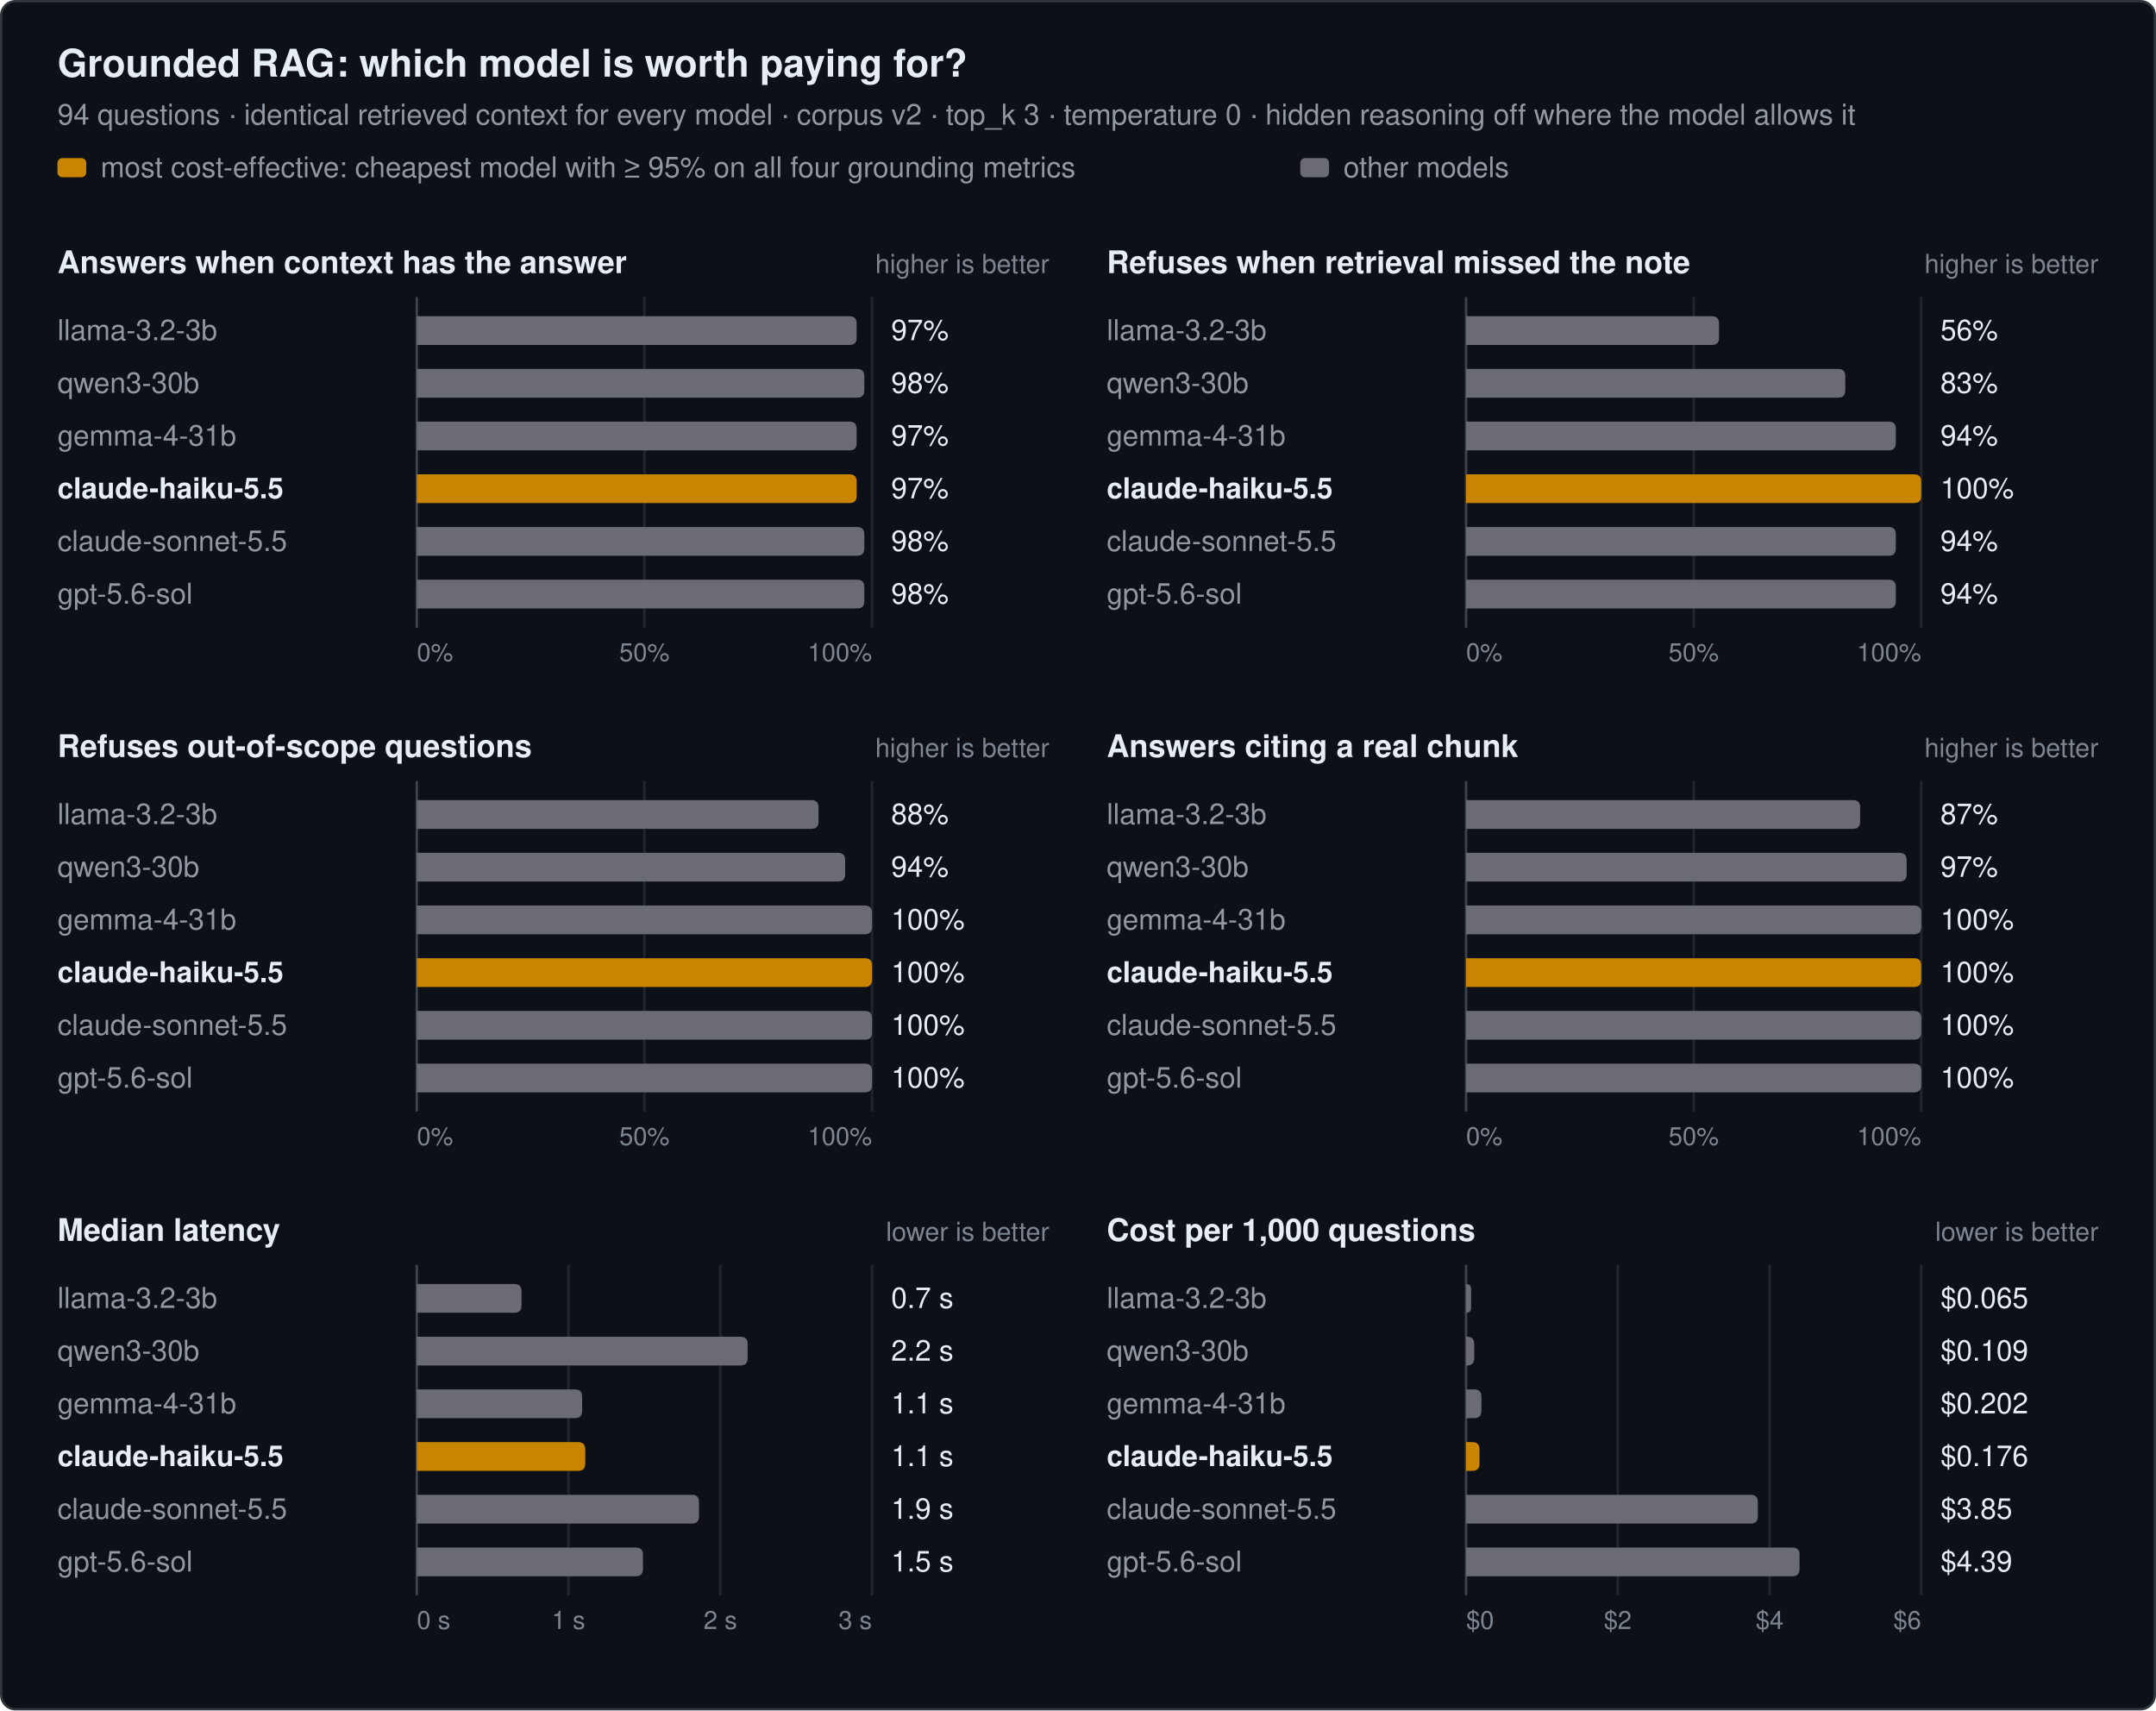
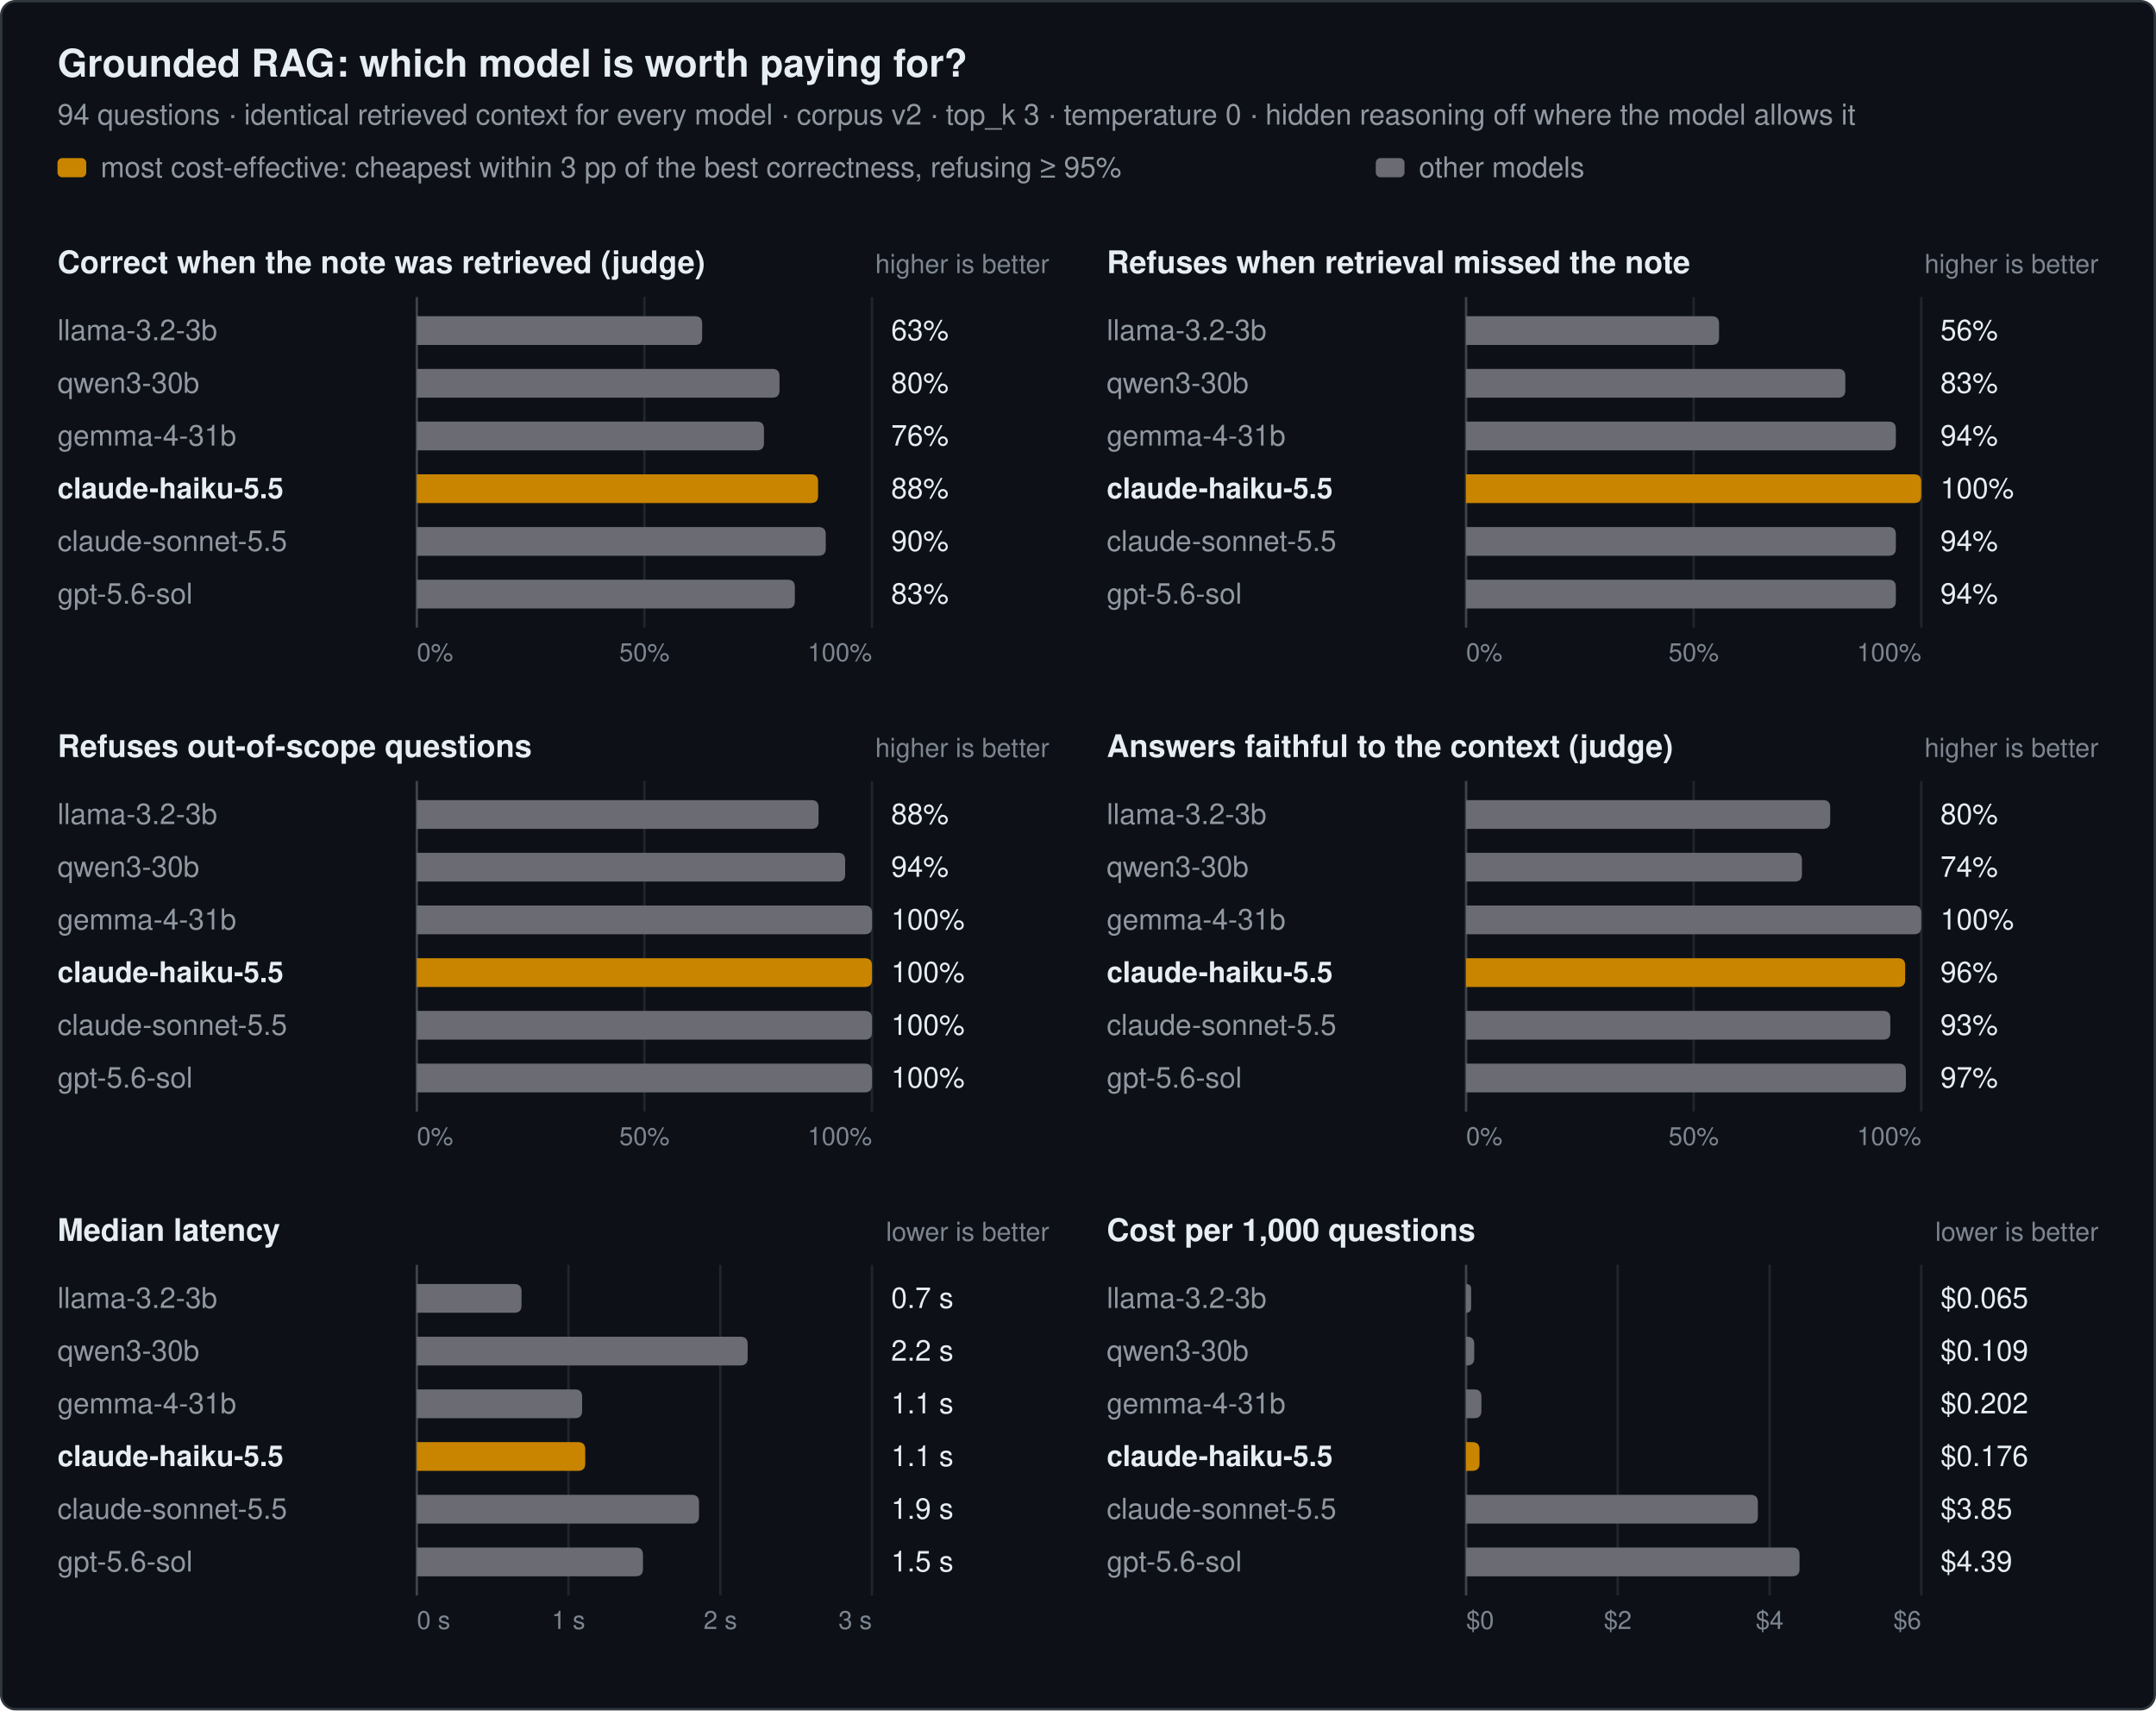
<svg xmlns="http://www.w3.org/2000/svg" width="900" height="714" viewBox="0 0 900 714" role="img" aria-labelledby="t d">
  <style>
    text { font-family: -apple-system, BlinkMacSystemFont, 'Segoe UI', Helvetica, Arial, sans-serif; fill: #e6edf3; }
    .h1 { font-size: 16px; font-weight: 600; }
    .sub { font-size: 12px; fill: #9198a1; }
    .ptitle { font-size: 13px; font-weight: 600; }
    .dir { font-size: 11px; fill: #7d8590; }
    .label { font-size: 12px; fill: #9198a1; }
    .label-em { font-size: 12px; font-weight: 600; fill: #e6edf3; }
    .val { font-size: 12px; font-variant-numeric: tabular-nums; }
    .tick { font-size: 10.5px; fill: #7d8590; font-variant-numeric: tabular-nums; }
    .legend { font-size: 12px; fill: #9198a1; }
    </style>
  <rect x="0.5" y="0.5" width="899" height="713" rx="6" fill="#0d1117" stroke="#30363d" />
  <text x="24.0" y="32.0" class="h1" text-anchor="start">Grounded RAG: which model is worth paying for?</text>
  <text x="24.0" y="52.0" class="sub" text-anchor="start">94 questions · identical retrieved context for every model · corpus v2 · top_k 3 · temperature 0 · hidden reasoning off where the model allows it</text>
  <rect x="24" y="66" width="12" height="8" rx="2" fill="#c98500" />
-   <text x="42.0" y="74.0" class="legend" text-anchor="start">most cost-effective: cheapest model with ≥ 95% on all four grounding metrics</text>
-   <rect x="542.8" y="66" width="12" height="8" rx="2" fill="#6b6b74" />
-   <text x="560.8" y="74.0" class="legend" text-anchor="start">other models</text>
-   <text x="24.0" y="114.0" class="ptitle" text-anchor="start">Answers when context has the answer</text>
+   <text x="42.0" y="74.0" class="legend" text-anchor="start">most cost-effective: cheapest within 3 pp of the best correctness, refusing ≥ 95%</text>
+   <rect x="574.3" y="66" width="12" height="8" rx="2" fill="#6b6b74" />
+   <text x="592.3" y="74.0" class="legend" text-anchor="start">other models</text>
+   <text x="24.0" y="114.0" class="ptitle" text-anchor="start">Correct when the note was retrieved (judge)</text>
  <text x="438.0" y="114.0" class="dir" text-anchor="end">higher is better</text>
  <line x1="174.0" y1="124" x2="174.0" y2="262" stroke="#3d444d" stroke-width="1" />
  <text x="174.0" y="276.0" class="tick" text-anchor="start">0%</text>
  <line x1="269.0" y1="124" x2="269.0" y2="262" stroke="#21262d" stroke-width="1" />
  <text x="269.0" y="276.0" class="tick" text-anchor="middle">50%</text>
  <line x1="364.0" y1="124" x2="364.0" y2="262" stroke="#21262d" stroke-width="1" />
  <text x="364.0" y="276.0" class="tick" text-anchor="end">100%</text>
  <text x="24.0" y="142.0" class="label" text-anchor="start">llama-3.2-3b</text>
-   <path d="M174.0,132.0 H354.6 Q357.6,132.0 357.6,135.0 V141.0 Q357.6,144.0 354.6,144.0 H174.0 Z" fill="#6b6b74" />
-   <text x="372.0" y="142.0" class="val" text-anchor="start">97%</text>
+   <path d="M174.0,132.0 H290.1 Q293.1,132.0 293.1,135.0 V141.0 Q293.1,144.0 290.1,144.0 H174.0 Z" fill="#6b6b74" />
+   <text x="372.0" y="142.0" class="val" text-anchor="start">63%</text>
  <text x="24.0" y="164.0" class="label" text-anchor="start">qwen3-30b</text>
-   <path d="M174.0,154.0 H357.8 Q360.8,154.0 360.8,157.0 V163.0 Q360.8,166.0 357.8,166.0 H174.0 Z" fill="#6b6b74" />
-   <text x="372.0" y="164.0" class="val" text-anchor="start">98%</text>
+   <path d="M174.0,154.0 H322.4 Q325.4,154.0 325.4,157.0 V163.0 Q325.4,166.0 322.4,166.0 H174.0 Z" fill="#6b6b74" />
+   <text x="372.0" y="164.0" class="val" text-anchor="start">80%</text>
  <text x="24.0" y="186.0" class="label" text-anchor="start">gemma-4-31b</text>
-   <path d="M174.0,176.0 H354.6 Q357.6,176.0 357.6,179.0 V185.0 Q357.6,188.0 354.6,188.0 H174.0 Z" fill="#6b6b74" />
-   <text x="372.0" y="186.0" class="val" text-anchor="start">97%</text>
+   <path d="M174.0,176.0 H315.9 Q318.9,176.0 318.9,179.0 V185.0 Q318.9,188.0 315.9,188.0 H174.0 Z" fill="#6b6b74" />
+   <text x="372.0" y="186.0" class="val" text-anchor="start">76%</text>
  <text x="24.0" y="208.0" class="label-em" text-anchor="start">claude-haiku-5.5</text>
-   <path d="M174.0,198.0 H354.6 Q357.6,198.0 357.6,201.0 V207.0 Q357.6,210.0 354.6,210.0 H174.0 Z" fill="#c98500" />
-   <text x="372.0" y="208.0" class="val" text-anchor="start">97%</text>
+   <path d="M174.0,198.0 H338.5 Q341.5,198.0 341.5,201.0 V207.0 Q341.5,210.0 338.5,210.0 H174.0 Z" fill="#c98500" />
+   <text x="372.0" y="208.0" class="val" text-anchor="start">88%</text>
  <text x="24.0" y="230.0" class="label" text-anchor="start">claude-sonnet-5.5</text>
-   <path d="M174.0,220.0 H357.8 Q360.8,220.0 360.8,223.0 V229.0 Q360.8,232.0 357.8,232.0 H174.0 Z" fill="#6b6b74" />
-   <text x="372.0" y="230.0" class="val" text-anchor="start">98%</text>
+   <path d="M174.0,220.0 H341.7 Q344.7,220.0 344.7,223.0 V229.0 Q344.7,232.0 341.7,232.0 H174.0 Z" fill="#6b6b74" />
+   <text x="372.0" y="230.0" class="val" text-anchor="start">90%</text>
  <text x="24.0" y="252.0" class="label" text-anchor="start">gpt-5.6-sol</text>
-   <path d="M174.0,242.0 H357.8 Q360.8,242.0 360.8,245.0 V251.0 Q360.8,254.0 357.8,254.0 H174.0 Z" fill="#6b6b74" />
-   <text x="372.0" y="252.0" class="val" text-anchor="start">98%</text>
+   <path d="M174.0,242.0 H328.8 Q331.8,242.0 331.8,245.0 V251.0 Q331.8,254.0 328.8,254.0 H174.0 Z" fill="#6b6b74" />
+   <text x="372.0" y="252.0" class="val" text-anchor="start">83%</text>
  <text x="462.0" y="114.0" class="ptitle" text-anchor="start">Refuses when retrieval missed the note</text>
  <text x="876.0" y="114.0" class="dir" text-anchor="end">higher is better</text>
  <line x1="612.0" y1="124" x2="612.0" y2="262" stroke="#3d444d" stroke-width="1" />
  <text x="612.0" y="276.0" class="tick" text-anchor="start">0%</text>
  <line x1="707.0" y1="124" x2="707.0" y2="262" stroke="#21262d" stroke-width="1" />
  <text x="707.0" y="276.0" class="tick" text-anchor="middle">50%</text>
  <line x1="802.0" y1="124" x2="802.0" y2="262" stroke="#21262d" stroke-width="1" />
  <text x="802.0" y="276.0" class="tick" text-anchor="end">100%</text>
  <text x="462.0" y="142.0" class="label" text-anchor="start">llama-3.2-3b</text>
  <path d="M612.0,132.0 H714.6 Q717.6,132.0 717.6,135.0 V141.0 Q717.6,144.0 714.6,144.0 H612.0 Z" fill="#6b6b74" />
  <text x="810.0" y="142.0" class="val" text-anchor="start">56%</text>
  <text x="462.0" y="164.0" class="label" text-anchor="start">qwen3-30b</text>
  <path d="M612.0,154.0 H767.3 Q770.3,154.0 770.3,157.0 V163.0 Q770.3,166.0 767.3,166.0 H612.0 Z" fill="#6b6b74" />
  <text x="810.0" y="164.0" class="val" text-anchor="start">83%</text>
  <text x="462.0" y="186.0" class="label" text-anchor="start">gemma-4-31b</text>
  <path d="M612.0,176.0 H788.4 Q791.4,176.0 791.4,179.0 V185.0 Q791.4,188.0 788.4,188.0 H612.0 Z" fill="#6b6b74" />
  <text x="810.0" y="186.0" class="val" text-anchor="start">94%</text>
  <text x="462.0" y="208.0" class="label-em" text-anchor="start">claude-haiku-5.5</text>
  <path d="M612.0,198.0 H799.0 Q802.0,198.0 802.0,201.0 V207.0 Q802.0,210.0 799.0,210.0 H612.0 Z" fill="#c98500" />
  <text x="810.0" y="208.0" class="val" text-anchor="start">100%</text>
  <text x="462.0" y="230.0" class="label" text-anchor="start">claude-sonnet-5.5</text>
  <path d="M612.0,220.0 H788.4 Q791.4,220.0 791.4,223.0 V229.0 Q791.4,232.0 788.4,232.0 H612.0 Z" fill="#6b6b74" />
  <text x="810.0" y="230.0" class="val" text-anchor="start">94%</text>
  <text x="462.0" y="252.0" class="label" text-anchor="start">gpt-5.6-sol</text>
  <path d="M612.0,242.0 H788.4 Q791.4,242.0 791.4,245.0 V251.0 Q791.4,254.0 788.4,254.0 H612.0 Z" fill="#6b6b74" />
  <text x="810.0" y="252.0" class="val" text-anchor="start">94%</text>
  <text x="24.0" y="316.0" class="ptitle" text-anchor="start">Refuses out-of-scope questions</text>
  <text x="438.0" y="316.0" class="dir" text-anchor="end">higher is better</text>
  <line x1="174.0" y1="326" x2="174.0" y2="464" stroke="#3d444d" stroke-width="1" />
  <text x="174.0" y="478.0" class="tick" text-anchor="start">0%</text>
  <line x1="269.0" y1="326" x2="269.0" y2="464" stroke="#21262d" stroke-width="1" />
  <text x="269.0" y="478.0" class="tick" text-anchor="middle">50%</text>
  <line x1="364.0" y1="326" x2="364.0" y2="464" stroke="#21262d" stroke-width="1" />
  <text x="364.0" y="478.0" class="tick" text-anchor="end">100%</text>
  <text x="24.0" y="344.0" class="label" text-anchor="start">llama-3.2-3b</text>
  <path d="M174.0,334.0 H338.7 Q341.7,334.0 341.7,337.0 V343.0 Q341.7,346.0 338.7,346.0 H174.0 Z" fill="#6b6b74" />
  <text x="372.0" y="344.0" class="val" text-anchor="start">88%</text>
  <text x="24.0" y="366.0" class="label" text-anchor="start">qwen3-30b</text>
  <path d="M174.0,356.0 H349.8 Q352.8,356.0 352.8,359.0 V365.0 Q352.8,368.0 349.8,368.0 H174.0 Z" fill="#6b6b74" />
  <text x="372.0" y="366.0" class="val" text-anchor="start">94%</text>
  <text x="24.0" y="388.0" class="label" text-anchor="start">gemma-4-31b</text>
  <path d="M174.0,378.0 H361.0 Q364.0,378.0 364.0,381.0 V387.0 Q364.0,390.0 361.0,390.0 H174.0 Z" fill="#6b6b74" />
  <text x="372.0" y="388.0" class="val" text-anchor="start">100%</text>
  <text x="24.0" y="410.0" class="label-em" text-anchor="start">claude-haiku-5.5</text>
  <path d="M174.0,400.0 H361.0 Q364.0,400.0 364.0,403.0 V409.0 Q364.0,412.0 361.0,412.0 H174.0 Z" fill="#c98500" />
  <text x="372.0" y="410.0" class="val" text-anchor="start">100%</text>
  <text x="24.0" y="432.0" class="label" text-anchor="start">claude-sonnet-5.5</text>
  <path d="M174.0,422.0 H361.0 Q364.0,422.0 364.0,425.0 V431.0 Q364.0,434.0 361.0,434.0 H174.0 Z" fill="#6b6b74" />
  <text x="372.0" y="432.0" class="val" text-anchor="start">100%</text>
  <text x="24.0" y="454.0" class="label" text-anchor="start">gpt-5.6-sol</text>
  <path d="M174.0,444.0 H361.0 Q364.0,444.0 364.0,447.0 V453.0 Q364.0,456.0 361.0,456.0 H174.0 Z" fill="#6b6b74" />
  <text x="372.0" y="454.0" class="val" text-anchor="start">100%</text>
-   <text x="462.0" y="316.0" class="ptitle" text-anchor="start">Answers citing a real chunk</text>
+   <text x="462.0" y="316.0" class="ptitle" text-anchor="start">Answers faithful to the context (judge)</text>
  <text x="876.0" y="316.0" class="dir" text-anchor="end">higher is better</text>
  <line x1="612.0" y1="326" x2="612.0" y2="464" stroke="#3d444d" stroke-width="1" />
  <text x="612.0" y="478.0" class="tick" text-anchor="start">0%</text>
  <line x1="707.0" y1="326" x2="707.0" y2="464" stroke="#21262d" stroke-width="1" />
  <text x="707.0" y="478.0" class="tick" text-anchor="middle">50%</text>
  <line x1="802.0" y1="326" x2="802.0" y2="464" stroke="#21262d" stroke-width="1" />
  <text x="802.0" y="478.0" class="tick" text-anchor="end">100%</text>
  <text x="462.0" y="344.0" class="label" text-anchor="start">llama-3.2-3b</text>
-   <path d="M612.0,334.0 H773.5 Q776.5,334.0 776.5,337.0 V343.0 Q776.5,346.0 773.5,346.0 H612.0 Z" fill="#6b6b74" />
-   <text x="810.0" y="344.0" class="val" text-anchor="start">87%</text>
+   <path d="M612.0,334.0 H761.0 Q764.0,334.0 764.0,337.0 V343.0 Q764.0,346.0 761.0,346.0 H612.0 Z" fill="#6b6b74" />
+   <text x="810.0" y="344.0" class="val" text-anchor="start">80%</text>
  <text x="462.0" y="366.0" class="label" text-anchor="start">qwen3-30b</text>
-   <path d="M612.0,356.0 H792.9 Q795.9,356.0 795.9,359.0 V365.0 Q795.9,368.0 792.9,368.0 H612.0 Z" fill="#6b6b74" />
-   <text x="810.0" y="366.0" class="val" text-anchor="start">97%</text>
+   <path d="M612.0,356.0 H749.2 Q752.2,356.0 752.2,359.0 V365.0 Q752.2,368.0 749.2,368.0 H612.0 Z" fill="#6b6b74" />
+   <text x="810.0" y="366.0" class="val" text-anchor="start">74%</text>
  <text x="462.0" y="388.0" class="label" text-anchor="start">gemma-4-31b</text>
  <path d="M612.0,378.0 H799.0 Q802.0,378.0 802.0,381.0 V387.0 Q802.0,390.0 799.0,390.0 H612.0 Z" fill="#6b6b74" />
  <text x="810.0" y="388.0" class="val" text-anchor="start">100%</text>
  <text x="462.0" y="410.0" class="label-em" text-anchor="start">claude-haiku-5.5</text>
-   <path d="M612.0,400.0 H799.0 Q802.0,400.0 802.0,403.0 V409.0 Q802.0,412.0 799.0,412.0 H612.0 Z" fill="#c98500" />
-   <text x="810.0" y="410.0" class="val" text-anchor="start">100%</text>
+   <path d="M612.0,400.0 H792.3 Q795.3,400.0 795.3,403.0 V409.0 Q795.3,412.0 792.3,412.0 H612.0 Z" fill="#c98500" />
+   <text x="810.0" y="410.0" class="val" text-anchor="start">96%</text>
  <text x="462.0" y="432.0" class="label" text-anchor="start">claude-sonnet-5.5</text>
-   <path d="M612.0,422.0 H799.0 Q802.0,422.0 802.0,425.0 V431.0 Q802.0,434.0 799.0,434.0 H612.0 Z" fill="#6b6b74" />
-   <text x="810.0" y="432.0" class="val" text-anchor="start">100%</text>
+   <path d="M612.0,422.0 H786.1 Q789.1,422.0 789.1,425.0 V431.0 Q789.1,434.0 786.1,434.0 H612.0 Z" fill="#6b6b74" />
+   <text x="810.0" y="432.0" class="val" text-anchor="start">93%</text>
  <text x="462.0" y="454.0" class="label" text-anchor="start">gpt-5.6-sol</text>
-   <path d="M612.0,444.0 H799.0 Q802.0,444.0 802.0,447.0 V453.0 Q802.0,456.0 799.0,456.0 H612.0 Z" fill="#6b6b74" />
-   <text x="810.0" y="454.0" class="val" text-anchor="start">100%</text>
+   <path d="M612.0,444.0 H792.6 Q795.6,444.0 795.6,447.0 V453.0 Q795.6,456.0 792.6,456.0 H612.0 Z" fill="#6b6b74" />
+   <text x="810.0" y="454.0" class="val" text-anchor="start">97%</text>
  <text x="24.0" y="518.0" class="ptitle" text-anchor="start">Median latency</text>
  <text x="438.0" y="518.0" class="dir" text-anchor="end">lower is better</text>
  <line x1="174.0" y1="528" x2="174.0" y2="666" stroke="#3d444d" stroke-width="1" />
  <text x="174.0" y="680.0" class="tick" text-anchor="start">0 s</text>
  <line x1="237.3" y1="528" x2="237.3" y2="666" stroke="#21262d" stroke-width="1" />
  <text x="237.3" y="680.0" class="tick" text-anchor="middle">1 s</text>
  <line x1="300.7" y1="528" x2="300.7" y2="666" stroke="#21262d" stroke-width="1" />
  <text x="300.7" y="680.0" class="tick" text-anchor="middle">2 s</text>
  <line x1="364.0" y1="528" x2="364.0" y2="666" stroke="#21262d" stroke-width="1" />
  <text x="364.0" y="680.0" class="tick" text-anchor="end">3 s</text>
  <text x="24.0" y="546.0" class="label" text-anchor="start">llama-3.2-3b</text>
  <path d="M174.0,536.0 H214.7 Q217.7,536.0 217.7,539.0 V545.0 Q217.7,548.0 214.7,548.0 H174.0 Z" fill="#6b6b74" />
  <text x="372.0" y="546.0" class="val" text-anchor="start">0.7 s</text>
  <text x="24.0" y="568.0" class="label" text-anchor="start">qwen3-30b</text>
  <path d="M174.0,558.0 H309.1 Q312.1,558.0 312.1,561.0 V567.0 Q312.1,570.0 309.1,570.0 H174.0 Z" fill="#6b6b74" />
  <text x="372.0" y="568.0" class="val" text-anchor="start">2.2 s</text>
  <text x="24.0" y="590.0" class="label" text-anchor="start">gemma-4-31b</text>
  <path d="M174.0,580.0 H240.0 Q243.0,580.0 243.0,583.0 V589.0 Q243.0,592.0 240.0,592.0 H174.0 Z" fill="#6b6b74" />
  <text x="372.0" y="590.0" class="val" text-anchor="start">1.1 s</text>
  <text x="24.0" y="612.0" class="label-em" text-anchor="start">claude-haiku-5.5</text>
  <path d="M174.0,602.0 H241.3 Q244.3,602.0 244.3,605.0 V611.0 Q244.3,614.0 241.3,614.0 H174.0 Z" fill="#c98500" />
  <text x="372.0" y="612.0" class="val" text-anchor="start">1.1 s</text>
  <text x="24.0" y="634.0" class="label" text-anchor="start">claude-sonnet-5.5</text>
  <path d="M174.0,624.0 H288.8 Q291.8,624.0 291.8,627.0 V633.0 Q291.8,636.0 288.8,636.0 H174.0 Z" fill="#6b6b74" />
  <text x="372.0" y="634.0" class="val" text-anchor="start">1.9 s</text>
  <text x="24.0" y="656.0" class="label" text-anchor="start">gpt-5.6-sol</text>
  <path d="M174.0,646.0 H265.4 Q268.4,646.0 268.4,649.0 V655.0 Q268.4,658.0 265.4,658.0 H174.0 Z" fill="#6b6b74" />
  <text x="372.0" y="656.0" class="val" text-anchor="start">1.5 s</text>
  <text x="462.0" y="518.0" class="ptitle" text-anchor="start">Cost per 1,000 questions</text>
  <text x="876.0" y="518.0" class="dir" text-anchor="end">lower is better</text>
  <line x1="612.0" y1="528" x2="612.0" y2="666" stroke="#3d444d" stroke-width="1" />
  <text x="612.0" y="680.0" class="tick" text-anchor="start">$0</text>
  <line x1="675.3" y1="528" x2="675.3" y2="666" stroke="#21262d" stroke-width="1" />
  <text x="675.3" y="680.0" class="tick" text-anchor="middle">$2</text>
  <line x1="738.7" y1="528" x2="738.7" y2="666" stroke="#21262d" stroke-width="1" />
  <text x="738.7" y="680.0" class="tick" text-anchor="middle">$4</text>
  <line x1="802.0" y1="528" x2="802.0" y2="666" stroke="#21262d" stroke-width="1" />
  <text x="802.0" y="680.0" class="tick" text-anchor="end">$6</text>
  <text x="462.0" y="546.0" class="label" text-anchor="start">llama-3.2-3b</text>
  <path d="M612.0,536.0 H612.0 Q614.1,536.0 614.1,538.1 V545.9 Q614.1,548.0 612.0,548.0 H612.0 Z" fill="#6b6b74" />
  <text x="810.0" y="546.0" class="val" text-anchor="start">$0.065</text>
  <text x="462.0" y="568.0" class="label" text-anchor="start">qwen3-30b</text>
  <path d="M612.0,558.0 H612.4 Q615.4,558.0 615.4,561.0 V567.0 Q615.4,570.0 612.4,570.0 H612.0 Z" fill="#6b6b74" />
  <text x="810.0" y="568.0" class="val" text-anchor="start">$0.109</text>
  <text x="462.0" y="590.0" class="label" text-anchor="start">gemma-4-31b</text>
  <path d="M612.0,580.0 H615.4 Q618.4,580.0 618.4,583.0 V589.0 Q618.4,592.0 615.4,592.0 H612.0 Z" fill="#6b6b74" />
  <text x="810.0" y="590.0" class="val" text-anchor="start">$0.202</text>
  <text x="462.0" y="612.0" class="label-em" text-anchor="start">claude-haiku-5.5</text>
  <path d="M612.0,602.0 H614.6 Q617.6,602.0 617.6,605.0 V611.0 Q617.6,614.0 614.6,614.0 H612.0 Z" fill="#c98500" />
  <text x="810.0" y="612.0" class="val" text-anchor="start">$0.176</text>
  <text x="462.0" y="634.0" class="label" text-anchor="start">claude-sonnet-5.5</text>
  <path d="M612.0,624.0 H730.8 Q733.8,624.0 733.8,627.0 V633.0 Q733.8,636.0 730.8,636.0 H612.0 Z" fill="#6b6b74" />
  <text x="810.0" y="634.0" class="val" text-anchor="start">$3.85</text>
  <text x="462.0" y="656.0" class="label" text-anchor="start">gpt-5.6-sol</text>
  <path d="M612.0,646.0 H748.2 Q751.2,646.0 751.2,649.0 V655.0 Q751.2,658.0 748.2,658.0 H612.0 Z" fill="#6b6b74" />
  <text x="810.0" y="656.0" class="val" text-anchor="start">$4.39</text>
</svg>
